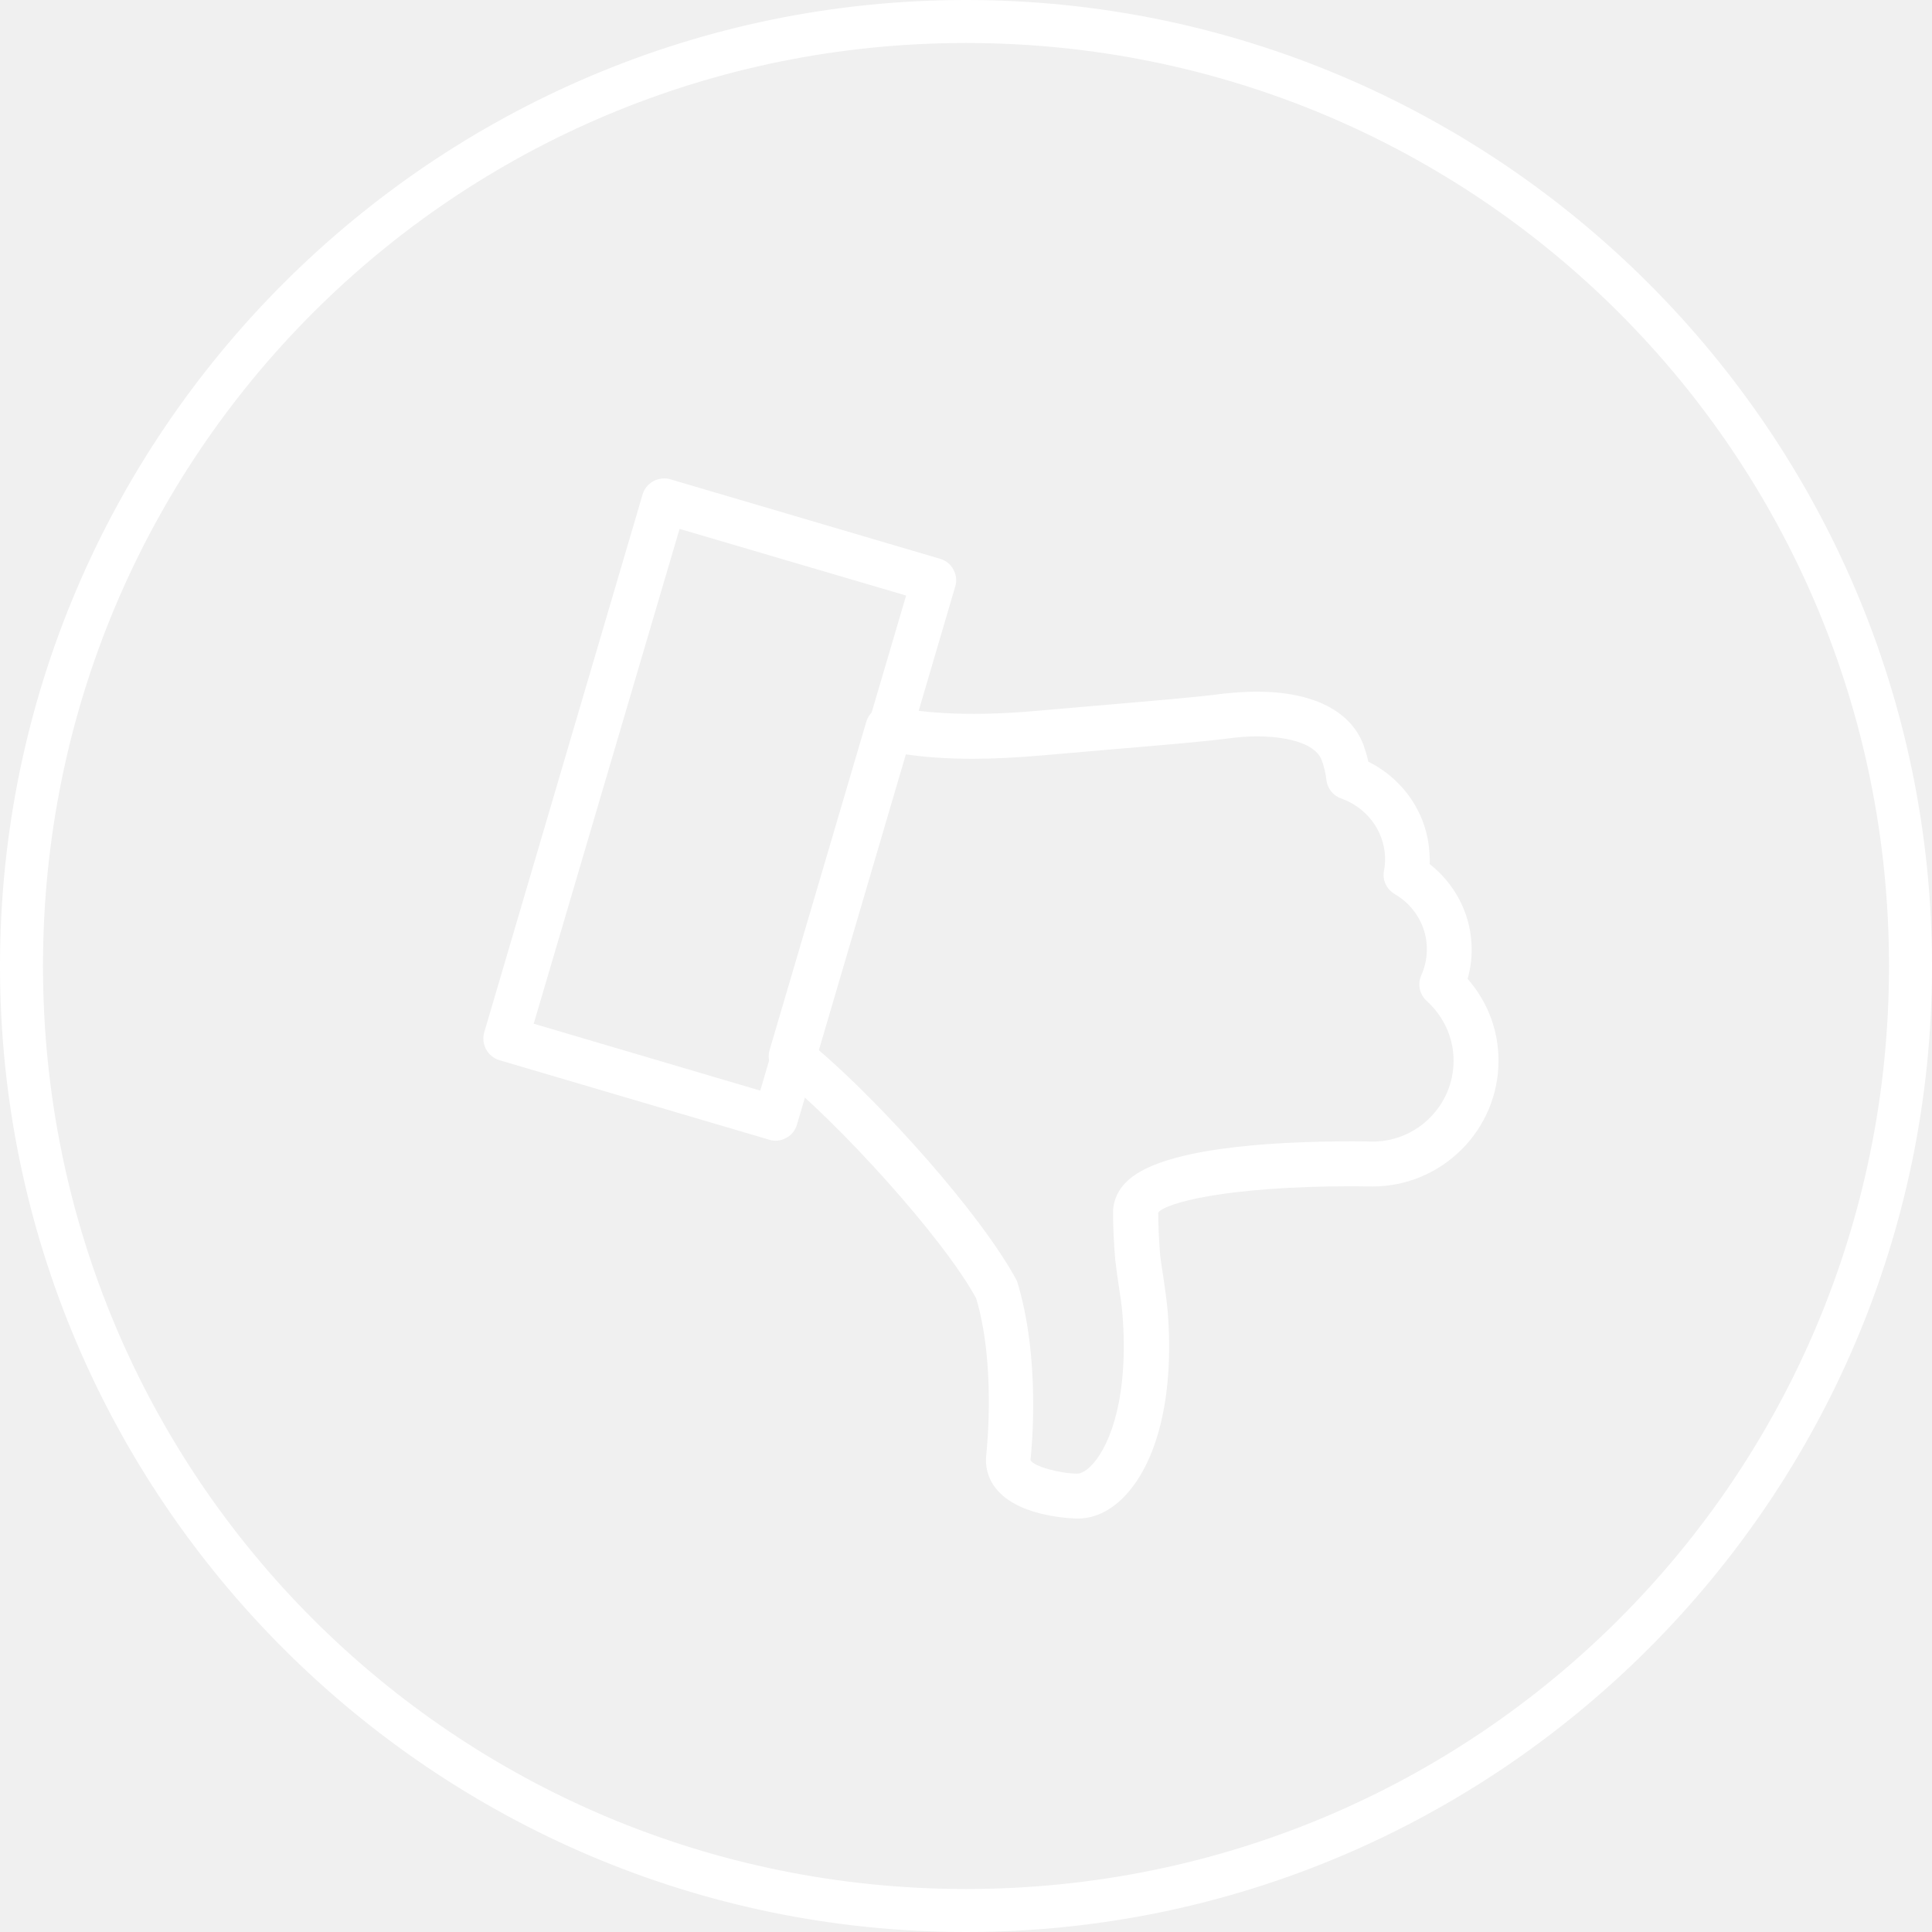
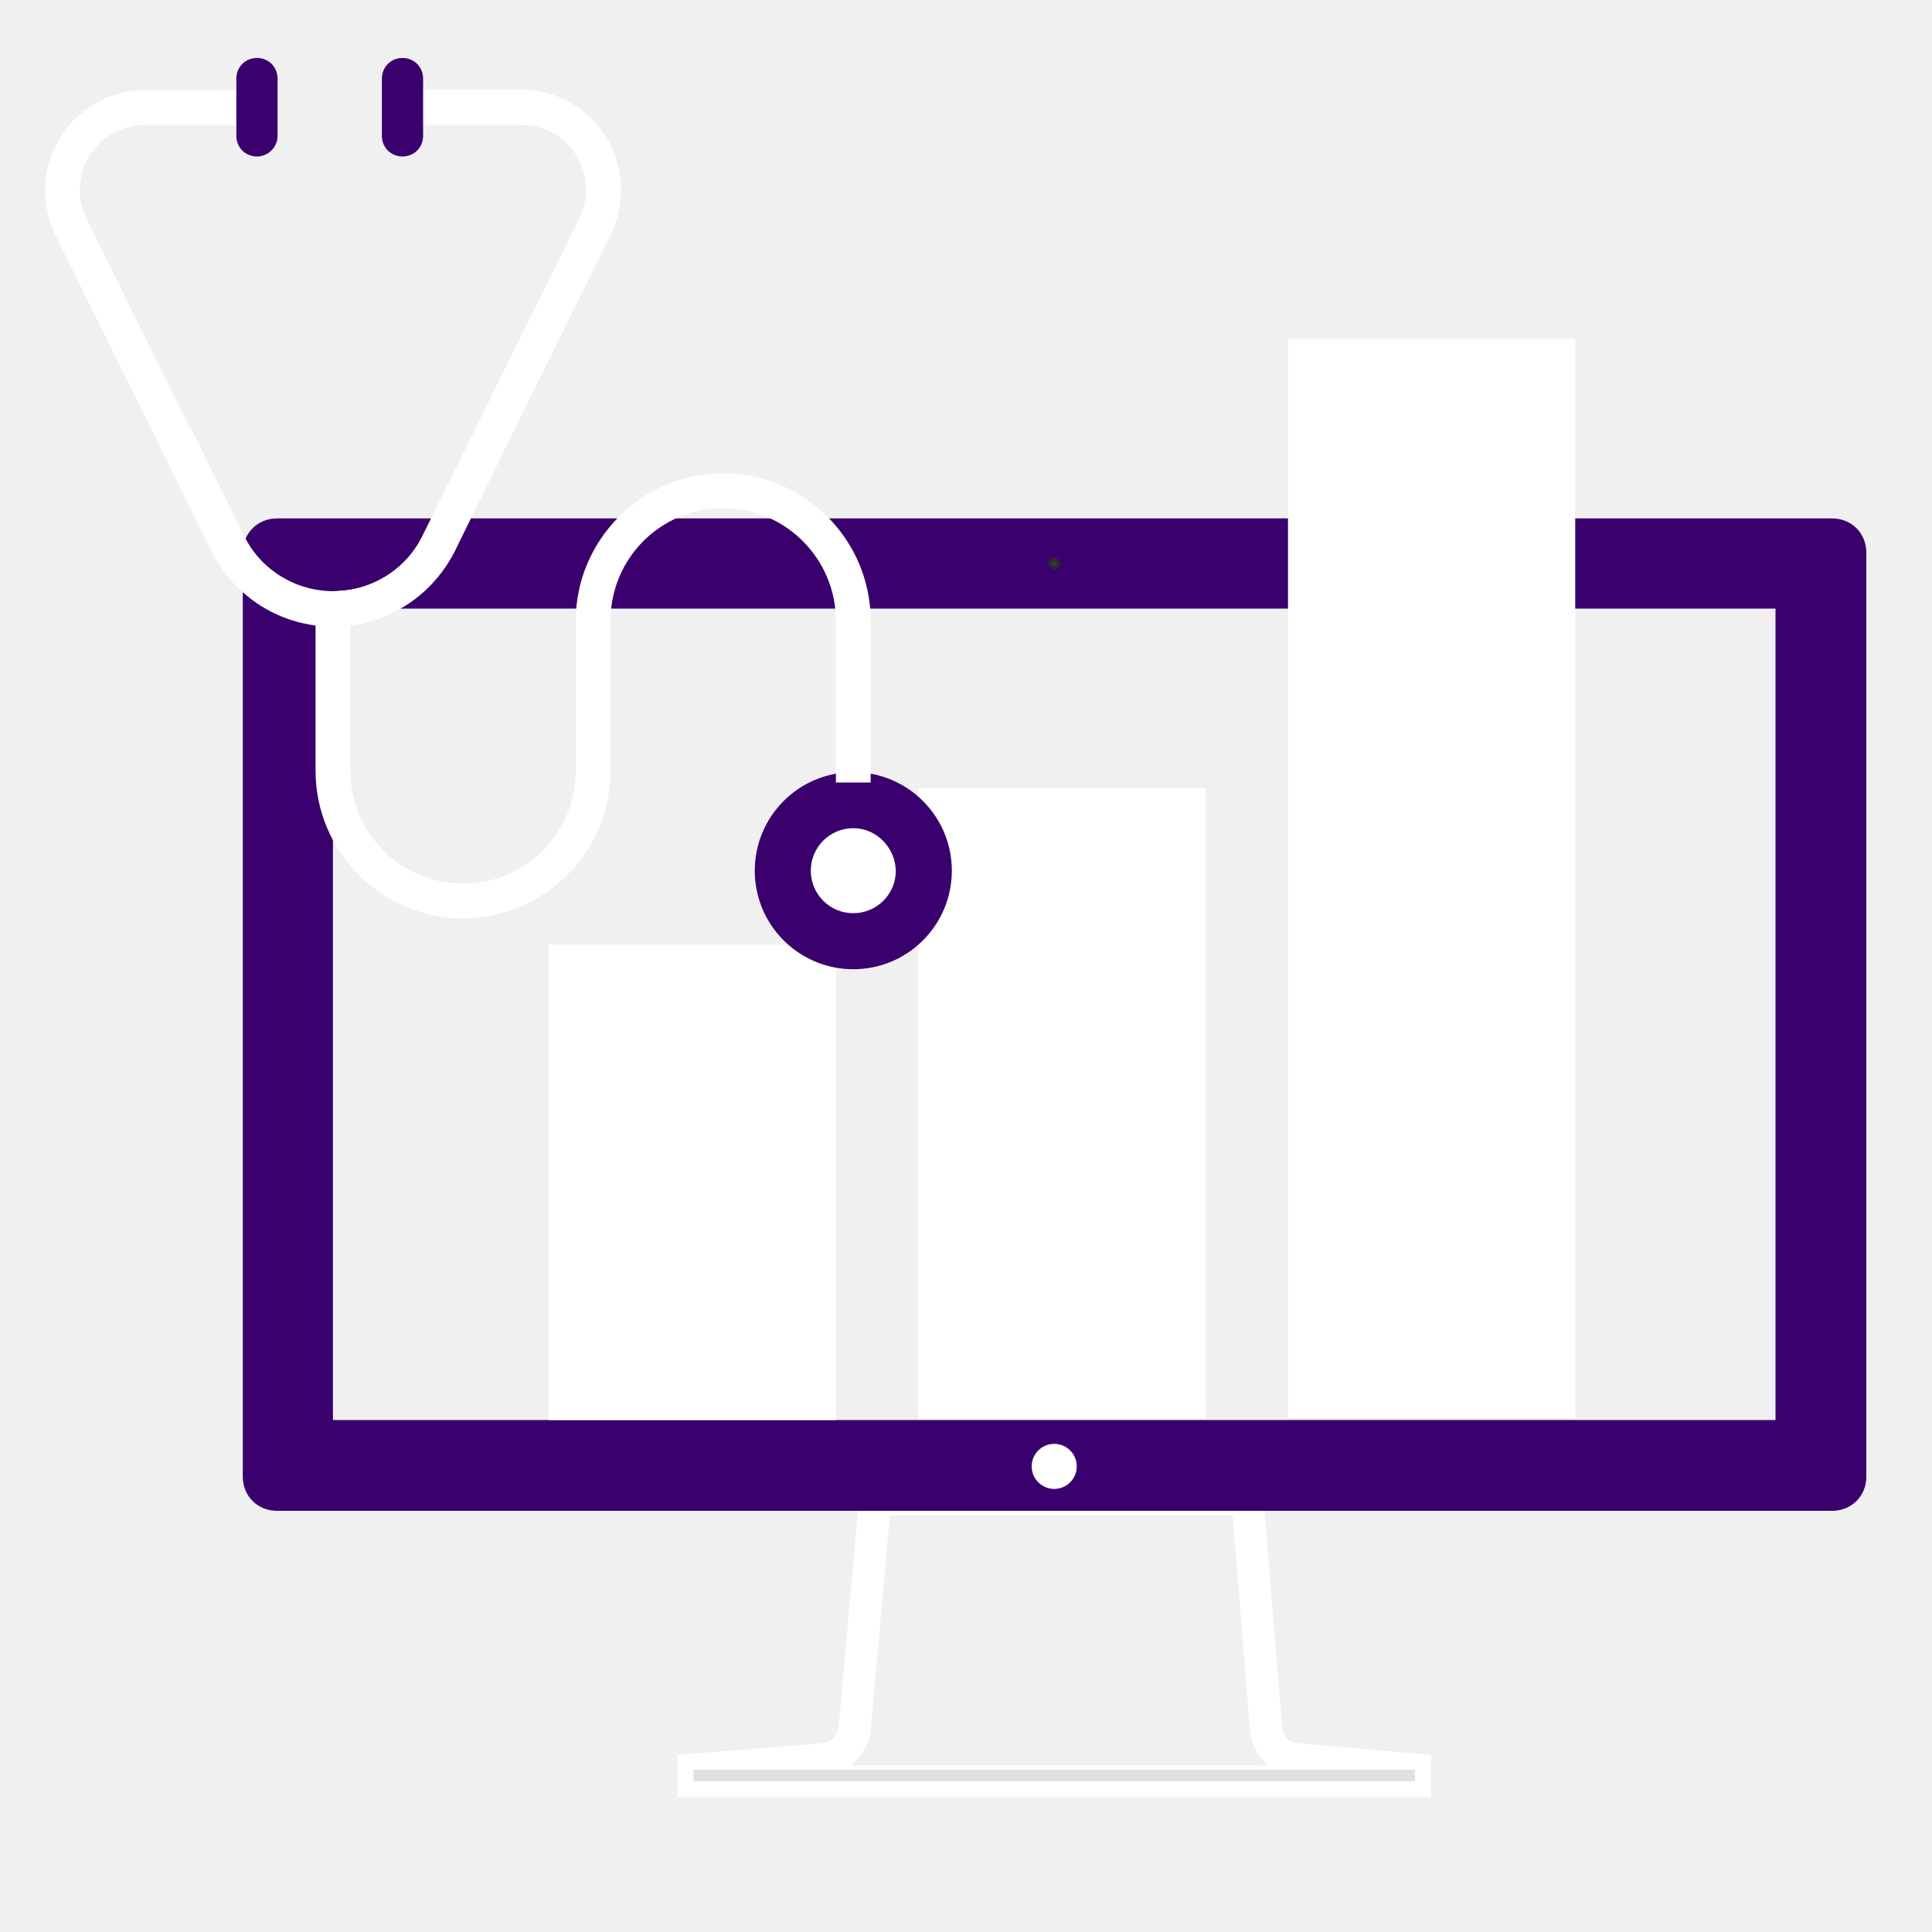
- <svg xmlns="http://www.w3.org/2000/svg" version="1.1" id="Calque_1" x="0px" y="0px" viewBox="0 240 800 800" enable-background="new 0 240 800 800" xml:space="preserve">
+ <svg xmlns="http://www.w3.org/2000/svg" version="1.1" id="Calque_1" x="0px" y="0px" viewBox="0 0 300 300" enable-background="new 0 0 300 300" xml:space="preserve">
+   <path fill="none" stroke="#FFFFFF" stroke-width="5" stroke-miterlimit="10" d="M196.6,268.5c0.2,2.6,2.3,4.6,4.9,4.7l18.2,1.6v1.8  h-112v-1.8l20.1-1.6c2.6-0.2,4.6-2.3,4.9-4.7l3.2-35.7h57.8L196.6,268.5z" />
+   <rect x="107.7" y="274.8" fill="#E0E0E0" width="112" height="1.8" />
+   <path fill="#3A006D" d="M284.5,80.5H43c-3,0-5.3,2.3-5.3,5.3v143.5c0,3,2.3,5.3,5.3,5.3h241.5c3,0,5.3-2.3,5.3-5.3V85.8  C289.8,82.8,287.5,80.5,284.5,80.5z M275.7,220.5h-224v-126h224V220.5z" />
+   <circle fill="#FFFFFF" cx="163.7" cy="227.7" r="3.5" />
+   <circle fill="#2B2B2B" cx="163.7" cy="87.5" r="0.9" />
+   <circle fill="#383838" cx="163.7" cy="87.5" r="0.4" />
+   <rect x="85.2" y="146.7" fill="#FFFFFF" width="44.6" height="73.8" />
+   <rect x="142.6" y="122.4" fill="#FFFFFF" width="44.6" height="97.9" />
+   <rect x="200" y="52.6" fill="#FFFFFF" width="44.6" height="167.6" />
  <g>
+     <circle fill="#3A006D" cx="132.5" cy="135.2" r="15.3" />
    <g>
-       <path fill="#FFFFFF" d="M400,1040C179.6,1040,0,860.4,0,640s179.6-400,400-400s400,179.6,400,400S620.4,1040,400,1040L400,1040z     M400,257.8C188.4,257.8,17.8,428.4,17.8,640s170.7,382.2,382.2,382.2S782.2,851.6,782.2,640S611.6,257.8,400,257.8L400,257.8z" />
+       <g>
+         <path fill="#FFFFFF" d="M51.7,97.3c-8,0-15.2-4.5-18.8-11.6L8.6,36.5C7.6,34.3,7,32,7,29.6C7,20.9,14,14,22.5,14h17.9v5.4H22.5     c-5.6,0-10.1,4.5-10.1,10.1c0,1.6,0.4,3.2,1.1,4.6l24.3,49.2c2.6,5.3,8,8.6,13.9,8.6s11.3-3.3,13.9-8.6L90,34.1     c0.7-1.4,1.1-2.9,1.1-4.5c0-5.7-4.5-10.2-10.1-10.2H63V14h17.9c8.6,0,15.5,7,15.5,15.5c0,2.4-0.6,4.8-1.6,7L70.5,85.6     C66.9,92.8,59.7,97.3,51.7,97.3z" />
+       </g>
    </g>
-   </g>
-   <g>
+     <path fill="#FFFFFF" d="M70.5,85.6l24.3-49.2c1.1-2.1,1.6-4.5,1.6-7c0-8.6-7-15.5-15.5-15.5H63v5.4h17.9c5.6,0,10.1,4.5,10.1,10.2   c0,1.6-0.4,3.1-1.1,4.5L65.6,83.2c-2.6,5.3-8,8.6-13.9,8.6v5.4C59.7,97.3,66.9,92.8,70.5,85.6z" />
+     <path fill="#3A006D" d="M39.9,24.3L39.9,24.3c-1.8,0-3.2-1.4-3.2-3.2v-8.9c0-1.8,1.4-3.2,3.2-3.2l0,0c1.8,0,3.2,1.4,3.2,3.2v8.9   C43.1,22.9,41.6,24.3,39.9,24.3z" />
+     <path fill="#3A006D" d="M62.5,24.3L62.5,24.3c-1.8,0-3.2-1.4-3.2-3.2v-8.9c0-1.8,1.4-3.2,3.2-3.2l0,0c1.8,0,3.2,1.4,3.2,3.2v8.9   C65.7,22.9,64.3,24.3,62.5,24.3z" />
+     <path fill="#FFFFFF" d="M74,66.4l-8.3,16.8c-2.6,5.3-8,8.6-13.9,8.6s-11.3-3.3-13.9-8.6l-8.3-16.8h-6L33,85.6   c3.6,7.2,10.7,11.6,18.8,11.6s15.2-4.5,18.8-11.6L80,66.4H74z" />
+     <path fill="#FFFFFF" d="M74,66.4l-8.3,16.8c-2.6,5.3-8,8.6-13.9,8.6v5.4c8,0,15.2-4.5,18.8-11.6L80,66.4H74z" />
    <g>
-       <path fill="#FFFFFF" d="M275.1,438.1c0.9,0,1.7,0.1,2.6,0.4l111.6,32.9c2.4,0.7,4.4,2.3,5.5,4.5c1.2,2.2,1.5,4.7,0.7,7.1    L330,705.7c-0.7,2.4-2.3,4.4-4.5,5.5c-2.2,1.2-4.7,1.5-7.1,0.7L206.8,679c-4.9-1.5-7.7-6.6-6.3-11.5l65.6-222.8    C267.3,440.7,271,438.1,275.1,438.1L275.1,438.1z M221,663.9l93.8,27.7l60.4-205l-93.8-27.6L221,663.9L221,663.9z" />
+       <g>
+         <path fill="#FFFFFF" d="M71.9,142.6c-12.6,0-22.9-10.3-22.9-22.9V94.6h5.4v25.1c0,9.6,7.8,17.5,17.5,17.5     c9.7,0,17.5-7.8,17.5-17.5V96.4c0-12.6,10.3-22.9,22.9-22.9c12.6,0,22.9,10.3,22.9,22.9v25.1h-5.4V96.4c0-9.6-7.8-17.5-17.5-17.5     c-9.7,0-17.5,7.8-17.5,17.5v23.3C94.8,132.3,84.5,142.6,71.9,142.6z" />
+       </g>
    </g>
+     <circle fill="#FFFFFF" cx="132.5" cy="135.2" r="7.6" />
    <g>
-       <path fill="#FFFFFF" d="M520.3,526.4c23.2,0,38.9,7.8,44.3,22.1c0.8,2.3,1.5,4.6,2,6.9c14.7,7.3,24.4,21.7,25.3,37.8    c0.1,1.5,0.2,3,0.1,4.6c10.2,8,16.6,19.9,17.3,32.8c0.3,4.9-0.2,9.9-1.6,14.7c8.3,9.5,12.8,21.3,12.8,33.9    c0,28.7-23.4,52.1-52.3,52.1l-7.9-0.1c-53.5,0-78,7.1-80.7,10.9c0,5.5,0.3,11.4,0.8,17.7c0.4,3,0.8,6,1.3,8.9    c0.7,4.9,1.4,9.7,1.8,14.1c2.7,33.5-3.6,61.3-17.3,76.2c-5.9,6.4-12.8,9.8-19.9,9.8c-0.2,0-23-0.1-33.1-11.5    c-3.8-4.2-5.4-9.4-4.8-15c0.4-3.8,3.8-38-4.2-64.7c-13.9-25.5-57.6-73.3-82.4-93c-3-2.4-4.2-6.3-3.1-9.9l40-135.8    c1.4-4.7,6.2-7.6,11.1-6.4c8.9,2.1,28.1,4.7,60,1.8l28.9-2.5c19.6-1.7,36.8-3.1,48.1-4.6C510.8,526.8,515.5,526.4,520.3,526.4    L520.3,526.4z M402.8,554.2c-10.8,0-20.4-0.7-28.8-2L338.1,674c27,23,68.1,68.6,83,96.4c9.9,32,6.1,69.7,5.6,74.2    c1.1,2.6,12.5,5.6,19.4,5.6c1.7,0,4-1.4,6.2-3.8c7.8-8.4,15.1-29.1,12.5-62.1c-0.3-4-1-8.3-1.7-12.9c-0.4-3-0.9-6.1-1.3-9.7    c-0.6-7.2-0.9-13.7-0.9-19.3c-0.1-3.3,0.8-8.2,5.3-12.8c13.7-14.1,58.7-17,94-17c5,0,8.1,0.1,8.2,0.1c18.5,0,33.5-15.1,33.5-33.5    c0-9.4-4-18.2-11.1-24.7c-3-2.7-3.9-6.9-2.3-10.6c1.8-4,2.5-8.1,2.3-12.3c-0.5-8.8-5.4-16.8-13.3-21.4c-3.4-2-5.2-5.9-4.4-9.7    c0.4-2.2,0.5-4.1,0.4-6.1c-0.6-10.8-7.8-20.1-18.2-23.8c-3.4-1.2-5.7-4.2-6.1-7.8c-0.3-2.7-0.9-5.3-1.9-8    c-3.5-9.2-21.4-9.9-26.8-9.9c-4.1,0-8,0.4-11.4,0.8c-11.4,1.5-28.8,2.9-48.8,4.6l-28.8,2.5C420.9,553.7,411.4,554.2,402.8,554.2    L402.8,554.2z" />
+       <path fill="#3A006D" d="M132.5,143.9c-4.8,0-8.7-3.9-8.7-8.7c0-4.8,3.9-8.7,8.7-8.7c4.8,0,8.7,3.9,8.7,8.7    C141.2,140,137.3,143.9,132.5,143.9z M132.5,128.6c-3.6,0-6.6,2.9-6.6,6.6c0,3.6,2.9,6.6,6.6,6.6c3.6,0,6.6-2.9,6.6-6.6    C139,131.6,136.1,128.6,132.5,128.6z" />
    </g>
  </g>
</svg>
